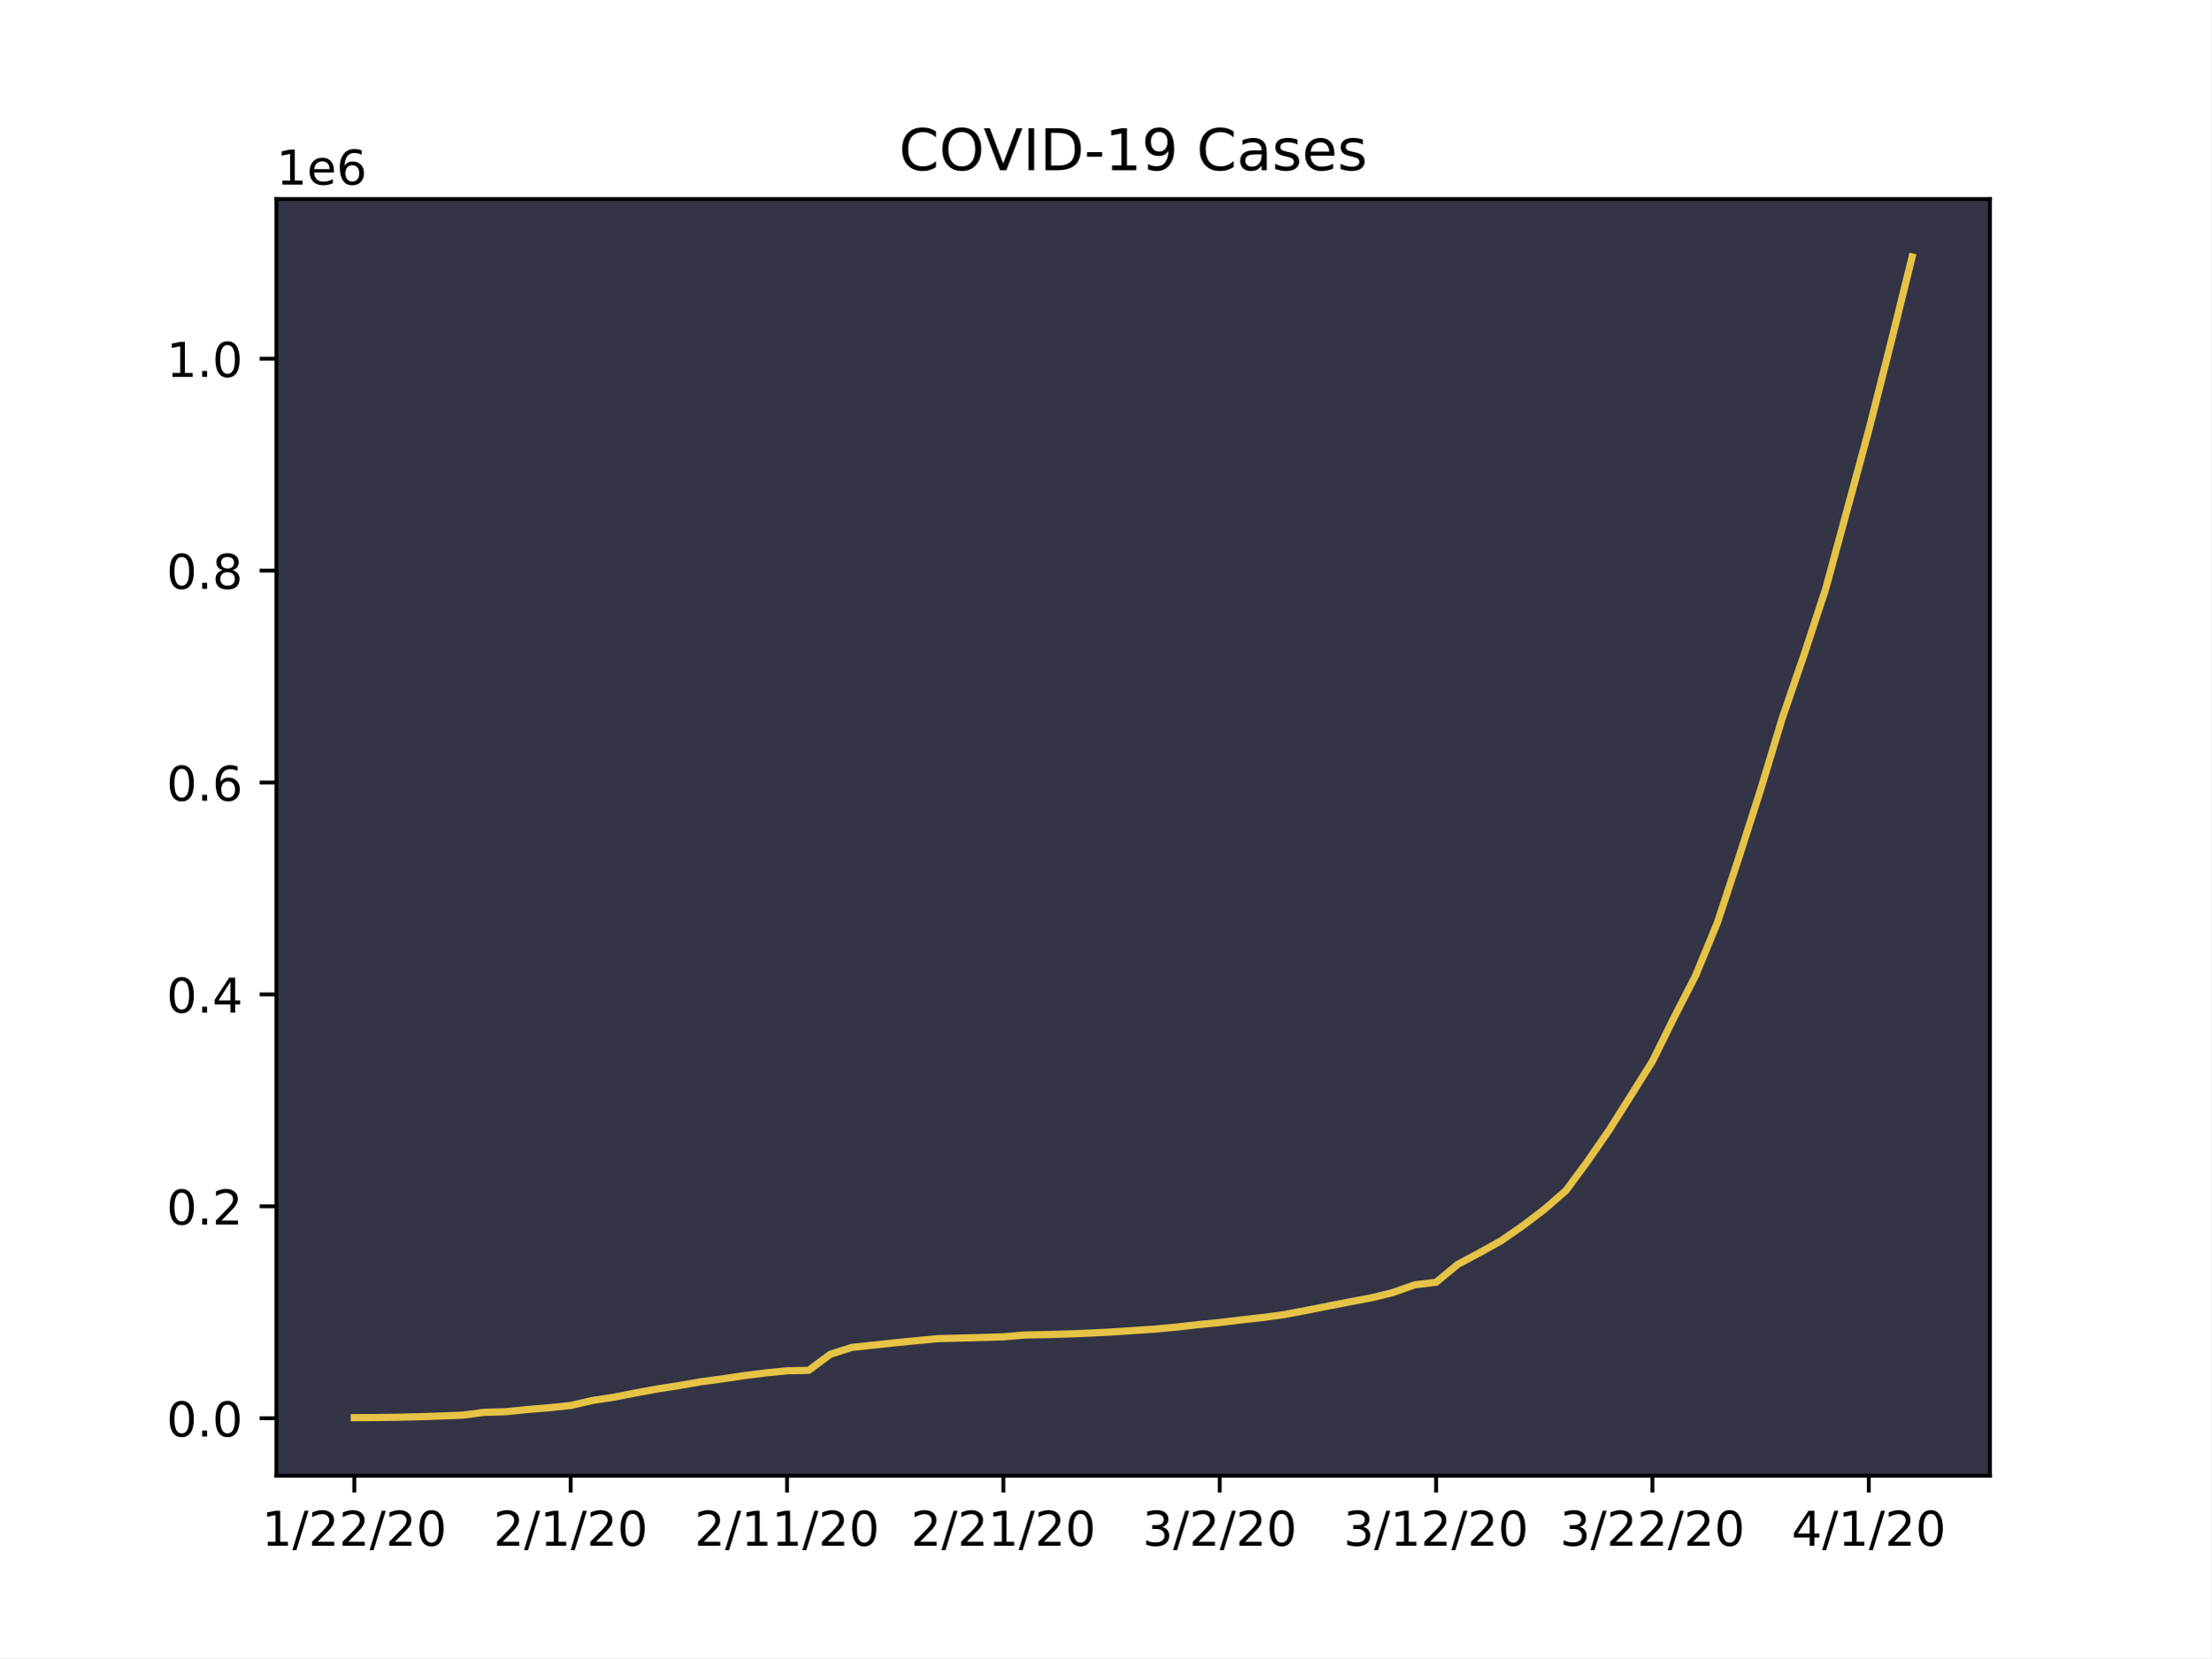
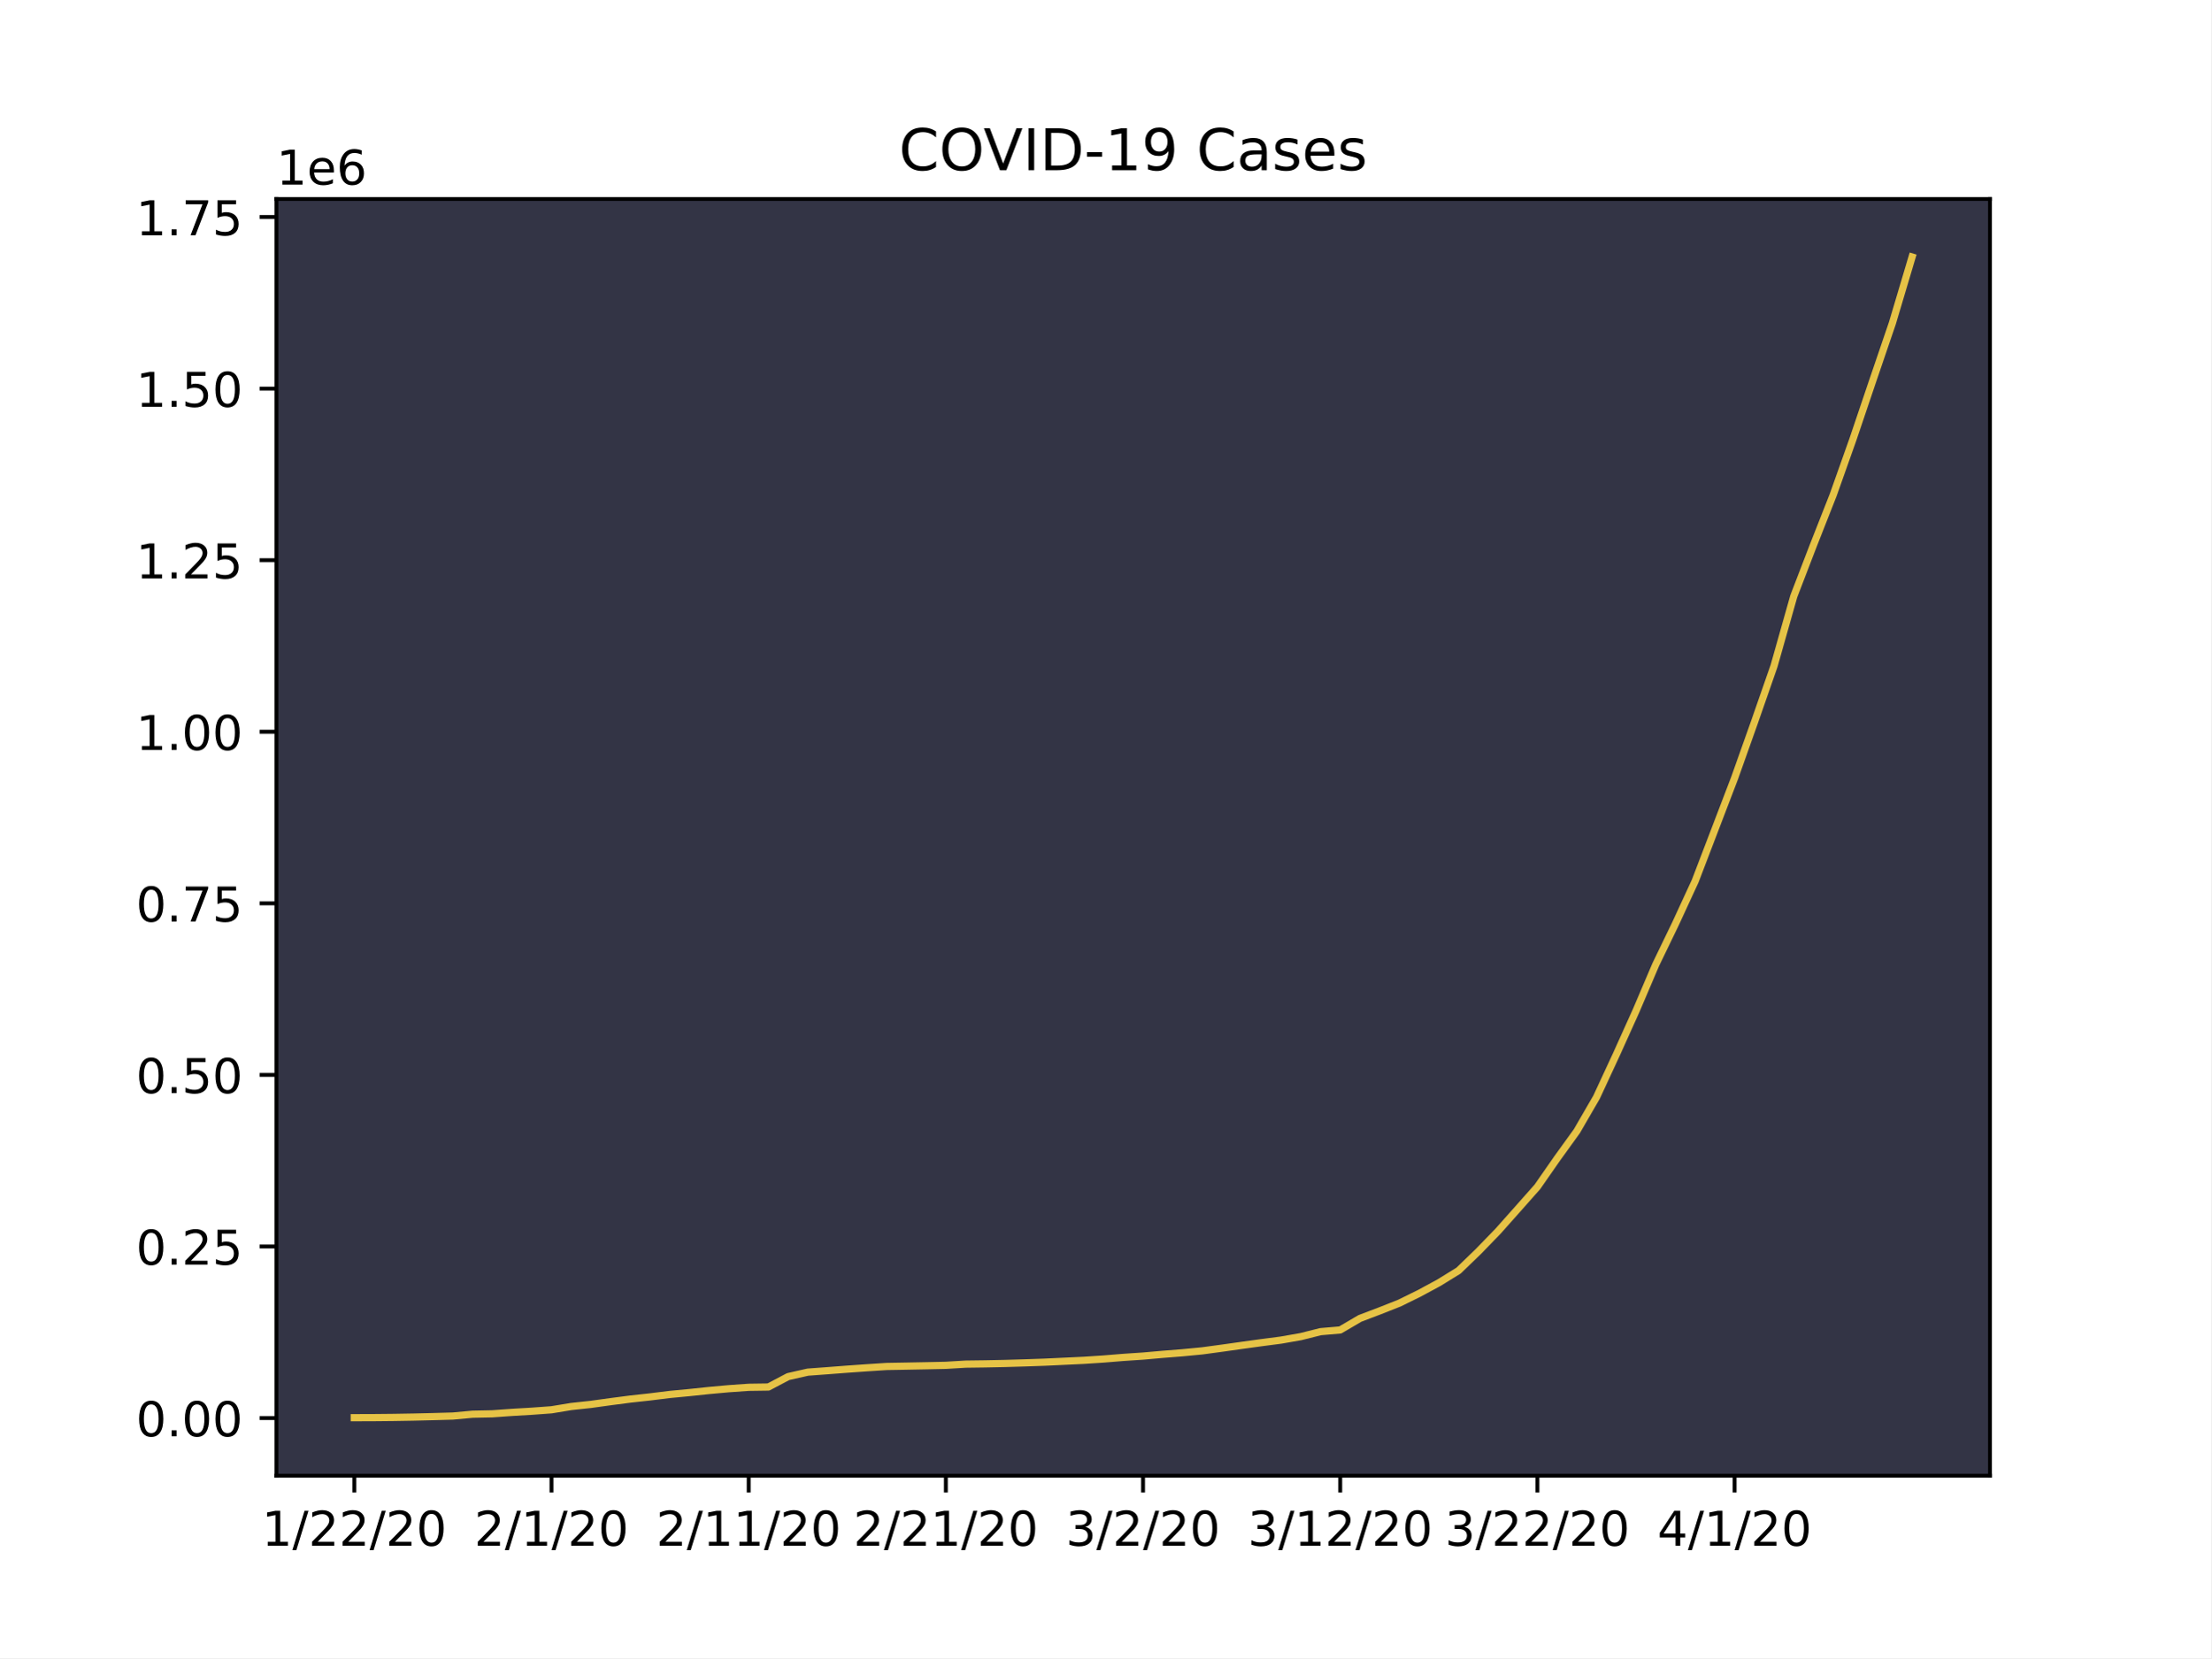
<svg xmlns="http://www.w3.org/2000/svg" xmlns:xlink="http://www.w3.org/1999/xlink" height="345.6pt" version="1.1" viewBox="0 0 460.8 345.6" width="460.8pt">
  <defs>
    <style type="text/css">
*{stroke-linecap:butt;stroke-linejoin:round;}
  </style>
  </defs>
  <g id="figure_1">
    <g id="patch_1">
      <path d="M 0 345.6  L 460.8 345.6  L 460.8 0  L 0 0  z " style="fill:#ffffff;" />
    </g>
    <g id="axes_1">
      <g id="patch_2">
        <path d="M 57.6 307.584  L 414.72 307.584  L 414.72 41.472  L 57.6 41.472  z " style="fill:#333445;" />
      </g>
      <g id="matplotlib.axis_1">
        <g id="xtick_1">
          <g id="line2d_1">
            <defs>
-               <path d="M 0 0  L 0 3.5  " id="mbb5f9249ac" style="stroke:#000000;stroke-width:0.8;" />
-             </defs>
-             <g>
-               <use style="stroke:#000000;stroke-width:0.8;" x="73.833" xlink:href="#mbb5f9249ac" y="307.584" />
+               <path d="M 0 0  L 0 3.5  " id="m741497f1bd" style="stroke:#000000;stroke-width:0.8;" />
+             </defs>
+             <g>
+               <use style="stroke:#000000;stroke-width:0.8;" x="73.833" xlink:href="#m741497f1bd" y="307.584" />
            </g>
          </g>
          <g id="text_1">
            <defs>
              <path d="M 12.406 8.297  L 28.516 8.297  L 28.516 63.922  L 10.984 60.406  L 10.984 69.391  L 28.422 72.906  L 38.281 72.906  L 38.281 8.297  L 54.391 8.297  L 54.391 0  L 12.406 0  z " id="DejaVuSans-49" />
              <path d="M 25.391 72.906  L 33.688 72.906  L 8.297 -9.281  L 0 -9.281  z " id="DejaVuSans-47" />
              <path d="M 19.188 8.297  L 53.609 8.297  L 53.609 0  L 7.328 0  L 7.328 8.297  Q 12.938 14.109 22.625 23.891  Q 32.328 33.688 34.812 36.531  Q 39.547 41.844 41.422 45.531  Q 43.312 49.219 43.312 52.781  Q 43.312 58.594 39.234 62.25  Q 35.156 65.922 28.609 65.922  Q 23.969 65.922 18.812 64.312  Q 13.672 62.703 7.812 59.422  L 7.812 69.391  Q 13.766 71.781 18.938 73  Q 24.125 74.219 28.422 74.219  Q 39.75 74.219 46.484 68.547  Q 53.219 62.891 53.219 53.422  Q 53.219 48.922 51.531 44.891  Q 49.859 40.875 45.406 35.406  Q 44.188 33.984 37.641 27.219  Q 31.109 20.453 19.188 8.297  z " id="DejaVuSans-50" />
              <path d="M 31.781 66.406  Q 24.172 66.406 20.328 58.906  Q 16.5 51.422 16.5 36.375  Q 16.5 21.391 20.328 13.891  Q 24.172 6.391 31.781 6.391  Q 39.453 6.391 43.281 13.891  Q 47.125 21.391 47.125 36.375  Q 47.125 51.422 43.281 58.906  Q 39.453 66.406 31.781 66.406  z M 31.781 74.219  Q 44.047 74.219 50.516 64.516  Q 56.984 54.828 56.984 36.375  Q 56.984 17.969 50.516 8.266  Q 44.047 -1.422 31.781 -1.422  Q 19.531 -1.422 13.062 8.266  Q 6.594 17.969 6.594 36.375  Q 6.594 54.828 13.062 64.516  Q 19.531 74.219 31.781 74.219  z " id="DejaVuSans-48" />
            </defs>
            <g transform="translate(54.55773 322.1824)scale(0.1 -0.1)">
              <use xlink:href="#DejaVuSans-49" />
              <use x="63.623" xlink:href="#DejaVuSans-47" />
              <use x="97.314" xlink:href="#DejaVuSans-50" />
              <use x="160.938" xlink:href="#DejaVuSans-50" />
              <use x="224.561" xlink:href="#DejaVuSans-47" />
              <use x="258.252" xlink:href="#DejaVuSans-50" />
              <use x="321.875" xlink:href="#DejaVuSans-48" />
            </g>
          </g>
        </g>
        <g id="xtick_2">
          <g id="line2d_2">
            <g>
-               <use style="stroke:#000000;stroke-width:0.8;" x="118.924" xlink:href="#mbb5f9249ac" y="307.584" />
+               <use style="stroke:#000000;stroke-width:0.8;" x="114.928" xlink:href="#m741497f1bd" y="307.584" />
            </g>
          </g>
          <g id="text_2">
-             <g transform="translate(102.8299 322.1824)scale(0.1 -0.1)">
+             <g transform="translate(98.83449 322.1824)scale(0.1 -0.1)">
              <use xlink:href="#DejaVuSans-50" />
              <use x="63.623" xlink:href="#DejaVuSans-47" />
              <use x="97.314" xlink:href="#DejaVuSans-49" />
              <use x="160.938" xlink:href="#DejaVuSans-47" />
              <use x="194.629" xlink:href="#DejaVuSans-50" />
              <use x="258.252" xlink:href="#DejaVuSans-48" />
            </g>
          </g>
        </g>
        <g id="xtick_3">
          <g id="line2d_3">
            <g>
-               <use style="stroke:#000000;stroke-width:0.8;" x="164.015" xlink:href="#mbb5f9249ac" y="307.584" />
+               <use style="stroke:#000000;stroke-width:0.8;" x="156.024" xlink:href="#m741497f1bd" y="307.584" />
            </g>
          </g>
          <g id="text_3">
-             <g transform="translate(144.7395 322.1824)scale(0.1 -0.1)">
+             <g transform="translate(136.7488 322.1824)scale(0.1 -0.1)">
              <use xlink:href="#DejaVuSans-50" />
              <use x="63.623" xlink:href="#DejaVuSans-47" />
              <use x="97.314" xlink:href="#DejaVuSans-49" />
              <use x="160.938" xlink:href="#DejaVuSans-49" />
              <use x="224.561" xlink:href="#DejaVuSans-47" />
              <use x="258.252" xlink:href="#DejaVuSans-50" />
              <use x="321.875" xlink:href="#DejaVuSans-48" />
            </g>
          </g>
        </g>
        <g id="xtick_4">
          <g id="line2d_4">
            <g>
-               <use style="stroke:#000000;stroke-width:0.8;" x="209.105" xlink:href="#mbb5f9249ac" y="307.584" />
+               <use style="stroke:#000000;stroke-width:0.8;" x="197.119" xlink:href="#m741497f1bd" y="307.584" />
            </g>
          </g>
          <g id="text_4">
-             <g transform="translate(189.8305 322.1824)scale(0.1 -0.1)">
+             <g transform="translate(177.8443 322.1824)scale(0.1 -0.1)">
              <use xlink:href="#DejaVuSans-50" />
              <use x="63.623" xlink:href="#DejaVuSans-47" />
              <use x="97.314" xlink:href="#DejaVuSans-50" />
              <use x="160.938" xlink:href="#DejaVuSans-49" />
              <use x="224.561" xlink:href="#DejaVuSans-47" />
              <use x="258.252" xlink:href="#DejaVuSans-50" />
              <use x="321.875" xlink:href="#DejaVuSans-48" />
            </g>
          </g>
        </g>
        <g id="xtick_5">
          <g id="line2d_5">
            <g>
-               <use style="stroke:#000000;stroke-width:0.8;" x="254.196" xlink:href="#mbb5f9249ac" y="307.584" />
+               <use style="stroke:#000000;stroke-width:0.8;" x="238.215" xlink:href="#m741497f1bd" y="307.584" />
            </g>
          </g>
          <g id="text_5">
            <defs>
              <path d="M 40.578 39.312  Q 47.656 37.797 51.625 33  Q 55.609 28.219 55.609 21.188  Q 55.609 10.406 48.188 4.484  Q 40.766 -1.422 27.094 -1.422  Q 22.516 -1.422 17.656 -0.516  Q 12.797 0.391 7.625 2.203  L 7.625 11.719  Q 11.719 9.328 16.594 8.109  Q 21.484 6.891 26.812 6.891  Q 36.078 6.891 40.938 10.547  Q 45.797 14.203 45.797 21.188  Q 45.797 27.641 41.281 31.266  Q 36.766 34.906 28.719 34.906  L 20.219 34.906  L 20.219 43.016  L 29.109 43.016  Q 36.375 43.016 40.234 45.922  Q 44.094 48.828 44.094 54.297  Q 44.094 59.906 40.109 62.906  Q 36.141 65.922 28.719 65.922  Q 24.656 65.922 20.016 65.031  Q 15.375 64.156 9.812 62.312  L 9.812 71.094  Q 15.438 72.656 20.344 73.438  Q 25.25 74.219 29.594 74.219  Q 40.828 74.219 47.359 69.109  Q 53.906 64.016 53.906 55.328  Q 53.906 49.266 50.438 45.094  Q 46.969 40.922 40.578 39.312  z " id="DejaVuSans-51" />
            </defs>
-             <g transform="translate(238.1026 322.1824)scale(0.1 -0.1)">
+             <g transform="translate(222.121 322.1824)scale(0.1 -0.1)">
              <use xlink:href="#DejaVuSans-51" />
              <use x="63.623" xlink:href="#DejaVuSans-47" />
              <use x="97.314" xlink:href="#DejaVuSans-50" />
              <use x="160.938" xlink:href="#DejaVuSans-47" />
              <use x="194.629" xlink:href="#DejaVuSans-50" />
              <use x="258.252" xlink:href="#DejaVuSans-48" />
            </g>
          </g>
        </g>
        <g id="xtick_6">
          <g id="line2d_6">
            <g>
-               <use style="stroke:#000000;stroke-width:0.8;" x="299.287" xlink:href="#mbb5f9249ac" y="307.584" />
+               <use style="stroke:#000000;stroke-width:0.8;" x="279.31" xlink:href="#m741497f1bd" y="307.584" />
            </g>
          </g>
          <g id="text_6">
-             <g transform="translate(280.0123 322.1824)scale(0.1 -0.1)">
+             <g transform="translate(260.0353 322.1824)scale(0.1 -0.1)">
              <use xlink:href="#DejaVuSans-51" />
              <use x="63.623" xlink:href="#DejaVuSans-47" />
              <use x="97.314" xlink:href="#DejaVuSans-49" />
              <use x="160.938" xlink:href="#DejaVuSans-50" />
              <use x="224.561" xlink:href="#DejaVuSans-47" />
              <use x="258.252" xlink:href="#DejaVuSans-50" />
              <use x="321.875" xlink:href="#DejaVuSans-48" />
            </g>
          </g>
        </g>
        <g id="xtick_7">
          <g id="line2d_7">
            <g>
-               <use style="stroke:#000000;stroke-width:0.8;" x="344.378" xlink:href="#mbb5f9249ac" y="307.584" />
+               <use style="stroke:#000000;stroke-width:0.8;" x="320.406" xlink:href="#m741497f1bd" y="307.584" />
            </g>
          </g>
          <g id="text_7">
-             <g transform="translate(325.1032 322.1824)scale(0.1 -0.1)">
+             <g transform="translate(301.1308 322.1824)scale(0.1 -0.1)">
              <use xlink:href="#DejaVuSans-51" />
              <use x="63.623" xlink:href="#DejaVuSans-47" />
              <use x="97.314" xlink:href="#DejaVuSans-50" />
              <use x="160.938" xlink:href="#DejaVuSans-50" />
              <use x="224.561" xlink:href="#DejaVuSans-47" />
              <use x="258.252" xlink:href="#DejaVuSans-50" />
              <use x="321.875" xlink:href="#DejaVuSans-48" />
            </g>
          </g>
        </g>
        <g id="xtick_8">
          <g id="line2d_8">
            <g>
-               <use style="stroke:#000000;stroke-width:0.8;" x="389.469" xlink:href="#mbb5f9249ac" y="307.584" />
+               <use style="stroke:#000000;stroke-width:0.8;" x="361.501" xlink:href="#m741497f1bd" y="307.584" />
            </g>
          </g>
          <g id="text_8">
            <defs>
              <path d="M 37.797 64.312  L 12.891 25.391  L 37.797 25.391  z M 35.203 72.906  L 47.609 72.906  L 47.609 25.391  L 58.016 25.391  L 58.016 17.188  L 47.609 17.188  L 47.609 0  L 37.797 0  L 37.797 17.188  L 4.891 17.188  L 4.891 26.703  z " id="DejaVuSans-52" />
            </defs>
-             <g transform="translate(373.3753 322.1824)scale(0.1 -0.1)">
+             <g transform="translate(345.4076 322.1824)scale(0.1 -0.1)">
              <use xlink:href="#DejaVuSans-52" />
              <use x="63.623" xlink:href="#DejaVuSans-47" />
              <use x="97.314" xlink:href="#DejaVuSans-49" />
              <use x="160.938" xlink:href="#DejaVuSans-47" />
              <use x="194.629" xlink:href="#DejaVuSans-50" />
              <use x="258.252" xlink:href="#DejaVuSans-48" />
            </g>
          </g>
        </g>
      </g>
      <g id="matplotlib.axis_2">
        <g id="ytick_1">
          <g id="line2d_9">
            <defs>
-               <path d="M 0 0  L -3.5 0  " id="md89ca13c12" style="stroke:#000000;stroke-width:0.8;" />
-             </defs>
-             <g>
-               <use style="stroke:#000000;stroke-width:0.8;" x="57.6" xlink:href="#md89ca13c12" y="295.611" />
+               <path d="M 0 0  L -3.5 0  " id="mff655957e0" style="stroke:#000000;stroke-width:0.8;" />
+             </defs>
+             <g>
+               <use style="stroke:#000000;stroke-width:0.8;" x="57.6" xlink:href="#mff655957e0" y="295.567" />
            </g>
          </g>
          <g id="text_9">
            <defs>
              <path d="M 10.688 12.406  L 21 12.406  L 21 0  L 10.688 0  z " id="DejaVuSans-46" />
            </defs>
-             <g transform="translate(34.69687 299.4098)scale(0.1 -0.1)">
+             <g transform="translate(28.33438 299.3666)scale(0.1 -0.1)">
              <use xlink:href="#DejaVuSans-48" />
              <use x="63.623" xlink:href="#DejaVuSans-46" />
              <use x="95.41" xlink:href="#DejaVuSans-48" />
+               <use x="159.033" xlink:href="#DejaVuSans-48" />
            </g>
          </g>
        </g>
        <g id="ytick_2">
          <g id="line2d_10">
            <g>
-               <use style="stroke:#000000;stroke-width:0.8;" x="57.6" xlink:href="#md89ca13c12" y="251.439" />
+               <use style="stroke:#000000;stroke-width:0.8;" x="57.6" xlink:href="#mff655957e0" y="259.805" />
            </g>
          </g>
          <g id="text_10">
-             <g transform="translate(34.69687 255.2381)scale(0.1 -0.1)">
+             <defs>
+               <path d="M 10.797 72.906  L 49.516 72.906  L 49.516 64.594  L 19.828 64.594  L 19.828 46.734  Q 21.969 47.469 24.109 47.828  Q 26.266 48.188 28.422 48.188  Q 40.625 48.188 47.75 41.5  Q 54.891 34.812 54.891 23.391  Q 54.891 11.625 47.562 5.094  Q 40.234 -1.422 26.906 -1.422  Q 22.312 -1.422 17.547 -0.641  Q 12.797 0.141 7.719 1.703  L 7.719 11.625  Q 12.109 9.234 16.797 8.062  Q 21.484 6.891 26.703 6.891  Q 35.156 6.891 40.078 11.328  Q 45.016 15.766 45.016 23.391  Q 45.016 31 40.078 35.438  Q 35.156 39.891 26.703 39.891  Q 22.75 39.891 18.812 39.016  Q 14.891 38.141 10.797 36.281  z " id="DejaVuSans-53" />
+             </defs>
+             <g transform="translate(28.33438 263.6043)scale(0.1 -0.1)">
              <use xlink:href="#DejaVuSans-48" />
              <use x="63.623" xlink:href="#DejaVuSans-46" />
              <use x="95.41" xlink:href="#DejaVuSans-50" />
+               <use x="159.033" xlink:href="#DejaVuSans-53" />
            </g>
          </g>
        </g>
        <g id="ytick_3">
          <g id="line2d_11">
            <g>
-               <use style="stroke:#000000;stroke-width:0.8;" x="57.6" xlink:href="#md89ca13c12" y="207.267" />
+               <use style="stroke:#000000;stroke-width:0.8;" x="57.6" xlink:href="#mff655957e0" y="224.043" />
            </g>
          </g>
          <g id="text_11">
-             <g transform="translate(34.69687 211.0664)scale(0.1 -0.1)">
+             <g transform="translate(28.33438 227.8419)scale(0.1 -0.1)">
              <use xlink:href="#DejaVuSans-48" />
              <use x="63.623" xlink:href="#DejaVuSans-46" />
-               <use x="95.41" xlink:href="#DejaVuSans-52" />
+               <use x="95.41" xlink:href="#DejaVuSans-53" />
+               <use x="159.033" xlink:href="#DejaVuSans-48" />
            </g>
          </g>
        </g>
        <g id="ytick_4">
          <g id="line2d_12">
            <g>
-               <use style="stroke:#000000;stroke-width:0.8;" x="57.6" xlink:href="#md89ca13c12" y="163.095" />
+               <use style="stroke:#000000;stroke-width:0.8;" x="57.6" xlink:href="#mff655957e0" y="188.28" />
            </g>
          </g>
          <g id="text_12">
            <defs>
-               <path d="M 33.016 40.375  Q 26.375 40.375 22.484 35.828  Q 18.609 31.297 18.609 23.391  Q 18.609 15.531 22.484 10.953  Q 26.375 6.391 33.016 6.391  Q 39.656 6.391 43.531 10.953  Q 47.406 15.531 47.406 23.391  Q 47.406 31.297 43.531 35.828  Q 39.656 40.375 33.016 40.375  z M 52.594 71.297  L 52.594 62.312  Q 48.875 64.062 45.094 64.984  Q 41.312 65.922 37.594 65.922  Q 27.828 65.922 22.672 59.328  Q 17.531 52.734 16.797 39.406  Q 19.672 43.656 24.016 45.922  Q 28.375 48.188 33.594 48.188  Q 44.578 48.188 50.953 41.516  Q 57.328 34.859 57.328 23.391  Q 57.328 12.156 50.688 5.359  Q 44.047 -1.422 33.016 -1.422  Q 20.359 -1.422 13.672 8.266  Q 6.984 17.969 6.984 36.375  Q 6.984 53.656 15.188 63.938  Q 23.391 74.219 37.203 74.219  Q 40.922 74.219 44.703 73.484  Q 48.484 72.75 52.594 71.297  z " id="DejaVuSans-54" />
-             </defs>
-             <g transform="translate(34.69687 166.8947)scale(0.1 -0.1)">
+               <path d="M 8.203 72.906  L 55.078 72.906  L 55.078 68.703  L 28.609 0  L 18.312 0  L 43.219 64.594  L 8.203 64.594  z " id="DejaVuSans-55" />
+             </defs>
+             <g transform="translate(28.33438 192.0796)scale(0.1 -0.1)">
              <use xlink:href="#DejaVuSans-48" />
              <use x="63.623" xlink:href="#DejaVuSans-46" />
-               <use x="95.41" xlink:href="#DejaVuSans-54" />
+               <use x="95.41" xlink:href="#DejaVuSans-55" />
+               <use x="159.033" xlink:href="#DejaVuSans-53" />
            </g>
          </g>
        </g>
        <g id="ytick_5">
          <g id="line2d_13">
            <g>
-               <use style="stroke:#000000;stroke-width:0.8;" x="57.6" xlink:href="#md89ca13c12" y="118.924" />
+               <use style="stroke:#000000;stroke-width:0.8;" x="57.6" xlink:href="#mff655957e0" y="152.518" />
            </g>
          </g>
          <g id="text_13">
-             <defs>
-               <path d="M 31.781 34.625  Q 24.75 34.625 20.719 30.859  Q 16.703 27.094 16.703 20.516  Q 16.703 13.922 20.719 10.156  Q 24.75 6.391 31.781 6.391  Q 38.812 6.391 42.859 10.172  Q 46.922 13.969 46.922 20.516  Q 46.922 27.094 42.891 30.859  Q 38.875 34.625 31.781 34.625  z M 21.922 38.812  Q 15.578 40.375 12.031 44.719  Q 8.5 49.078 8.5 55.328  Q 8.5 64.062 14.719 69.141  Q 20.953 74.219 31.781 74.219  Q 42.672 74.219 48.875 69.141  Q 55.078 64.062 55.078 55.328  Q 55.078 49.078 51.531 44.719  Q 48 40.375 41.703 38.812  Q 48.828 37.156 52.797 32.312  Q 56.781 27.484 56.781 20.516  Q 56.781 9.906 50.312 4.234  Q 43.844 -1.422 31.781 -1.422  Q 19.734 -1.422 13.25 4.234  Q 6.781 9.906 6.781 20.516  Q 6.781 27.484 10.781 32.312  Q 14.797 37.156 21.922 38.812  z M 18.312 54.391  Q 18.312 48.734 21.844 45.562  Q 25.391 42.391 31.781 42.391  Q 38.141 42.391 41.719 45.562  Q 45.312 48.734 45.312 54.391  Q 45.312 60.062 41.719 63.234  Q 38.141 66.406 31.781 66.406  Q 25.391 66.406 21.844 63.234  Q 18.312 60.062 18.312 54.391  z " id="DejaVuSans-56" />
-             </defs>
-             <g transform="translate(34.69687 122.723)scale(0.1 -0.1)">
-               <use xlink:href="#DejaVuSans-48" />
-               <use x="63.623" xlink:href="#DejaVuSans-46" />
-               <use x="95.41" xlink:href="#DejaVuSans-56" />
+             <g transform="translate(28.33438 156.3172)scale(0.1 -0.1)">
+               <use xlink:href="#DejaVuSans-49" />
+               <use x="63.623" xlink:href="#DejaVuSans-46" />
+               <use x="95.41" xlink:href="#DejaVuSans-48" />
+               <use x="159.033" xlink:href="#DejaVuSans-48" />
            </g>
          </g>
        </g>
        <g id="ytick_6">
          <g id="line2d_14">
            <g>
-               <use style="stroke:#000000;stroke-width:0.8;" x="57.6" xlink:href="#md89ca13c12" y="74.752" />
+               <use style="stroke:#000000;stroke-width:0.8;" x="57.6" xlink:href="#mff655957e0" y="116.756" />
            </g>
          </g>
          <g id="text_14">
-             <g transform="translate(34.69687 78.5513)scale(0.1 -0.1)">
-               <use xlink:href="#DejaVuSans-49" />
-               <use x="63.623" xlink:href="#DejaVuSans-46" />
-               <use x="95.41" xlink:href="#DejaVuSans-48" />
-             </g>
-           </g>
-         </g>
-         <g id="text_15">
+             <g transform="translate(28.33438 120.5549)scale(0.1 -0.1)">
+               <use xlink:href="#DejaVuSans-49" />
+               <use x="63.623" xlink:href="#DejaVuSans-46" />
+               <use x="95.41" xlink:href="#DejaVuSans-50" />
+               <use x="159.033" xlink:href="#DejaVuSans-53" />
+             </g>
+           </g>
+         </g>
+         <g id="ytick_7">
+           <g id="line2d_15">
+             <g>
+               <use style="stroke:#000000;stroke-width:0.8;" x="57.6" xlink:href="#mff655957e0" y="80.993" />
+             </g>
+           </g>
+           <g id="text_15">
+             <g transform="translate(28.33438 84.79251)scale(0.1 -0.1)">
+               <use xlink:href="#DejaVuSans-49" />
+               <use x="63.623" xlink:href="#DejaVuSans-46" />
+               <use x="95.41" xlink:href="#DejaVuSans-53" />
+               <use x="159.033" xlink:href="#DejaVuSans-48" />
+             </g>
+           </g>
+         </g>
+         <g id="ytick_8">
+           <g id="line2d_16">
+             <g>
+               <use style="stroke:#000000;stroke-width:0.8;" x="57.6" xlink:href="#mff655957e0" y="45.231" />
+             </g>
+           </g>
+           <g id="text_16">
+             <g transform="translate(28.33438 49.03016)scale(0.1 -0.1)">
+               <use xlink:href="#DejaVuSans-49" />
+               <use x="63.623" xlink:href="#DejaVuSans-46" />
+               <use x="95.41" xlink:href="#DejaVuSans-55" />
+               <use x="159.033" xlink:href="#DejaVuSans-53" />
+             </g>
+           </g>
+         </g>
+         <g id="text_17">
          <defs>
            <path d="M 56.203 29.594  L 56.203 25.203  L 14.891 25.203  Q 15.484 15.922 20.484 11.062  Q 25.484 6.203 34.422 6.203  Q 39.594 6.203 44.453 7.469  Q 49.312 8.734 54.109 11.281  L 54.109 2.781  Q 49.266 0.734 44.188 -0.344  Q 39.109 -1.422 33.891 -1.422  Q 20.797 -1.422 13.156 6.188  Q 5.516 13.812 5.516 26.812  Q 5.516 40.234 12.766 48.109  Q 20.016 56 32.328 56  Q 43.359 56 49.781 48.891  Q 56.203 41.797 56.203 29.594  z M 47.219 32.234  Q 47.125 39.594 43.094 43.984  Q 39.062 48.391 32.422 48.391  Q 24.906 48.391 20.391 44.141  Q 15.875 39.891 15.188 32.172  z " id="DejaVuSans-101" />
+             <path d="M 33.016 40.375  Q 26.375 40.375 22.484 35.828  Q 18.609 31.297 18.609 23.391  Q 18.609 15.531 22.484 10.953  Q 26.375 6.391 33.016 6.391  Q 39.656 6.391 43.531 10.953  Q 47.406 15.531 47.406 23.391  Q 47.406 31.297 43.531 35.828  Q 39.656 40.375 33.016 40.375  z M 52.594 71.297  L 52.594 62.312  Q 48.875 64.062 45.094 64.984  Q 41.312 65.922 37.594 65.922  Q 27.828 65.922 22.672 59.328  Q 17.531 52.734 16.797 39.406  Q 19.672 43.656 24.016 45.922  Q 28.375 48.188 33.594 48.188  Q 44.578 48.188 50.953 41.516  Q 57.328 34.859 57.328 23.391  Q 57.328 12.156 50.688 5.359  Q 44.047 -1.422 33.016 -1.422  Q 20.359 -1.422 13.672 8.266  Q 6.984 17.969 6.984 36.375  Q 6.984 53.656 15.188 63.938  Q 23.391 74.219 37.203 74.219  Q 40.922 74.219 44.703 73.484  Q 48.484 72.75 52.594 71.297  z " id="DejaVuSans-54" />
          </defs>
          <g transform="translate(57.6 38.472)scale(0.1 -0.1)">
            <use xlink:href="#DejaVuSans-49" />
            <use x="63.623" xlink:href="#DejaVuSans-101" />
            <use x="125.146" xlink:href="#DejaVuSans-54" />
          </g>
        </g>
      </g>
-       <g id="line2d_15">
-         <path clip-path="url(#p93a71cb1fc)" d="M 73.833 295.488  L 78.342 295.466  L 82.851 295.403  L 87.36 295.294  L 91.869 295.143  L 96.378 294.964  L 100.887 294.379  L 105.396 294.249  L 109.905 293.792  L 114.415 293.418  L 118.924 292.952  L 123.433 291.903  L 127.942 291.22  L 132.451 290.334  L 136.96 289.507  L 141.469 288.809  L 145.978 288.015  L 150.487 287.412  L 154.996 286.743  L 159.505 286.166  L 164.015 285.716  L 168.524 285.623  L 173.033 282.278  L 177.542 280.838  L 182.051 280.365  L 186.56 279.88  L 191.069 279.431  L 195.578 279.016  L 200.087 278.905  L 204.596 278.782  L 209.105 278.644  L 213.615 278.257  L 218.124 278.172  L 222.633 278.039  L 227.142 277.852  L 231.651 277.635  L 236.16 277.335  L 240.669 277.034  L 245.178 276.614  L 249.687 276.094  L 254.196 275.666  L 258.705 275.106  L 263.215 274.603  L 267.724 273.992  L 272.233 273.127  L 276.742 272.233  L 281.251 271.356  L 285.76 270.523  L 290.269 269.412  L 294.778 267.81  L 299.287 267.263  L 303.796 263.541  L 308.305 261.134  L 312.815 258.627  L 317.324 255.508  L 321.833 252.079  L 326.342 248.166  L 330.851 242.052  L 335.36 235.529  L 339.869 228.382  L 344.378 221.192  L 348.887 212.074  L 353.396 203.282  L 357.905 192.325  L 362.415 178.646  L 366.924 164.577  L 371.433 149.688  L 375.942 136.567  L 380.451 122.819  L 384.96 106.227  L 389.469 89.637  L 393.978 71.846  L 398.487 53.568  " style="fill:none;stroke:#e6c346;stroke-linecap:square;stroke-width:1.5;" />
+       <g id="line2d_17">
+         <path clip-path="url(#pb632aa08a6)" d="M 73.833 295.488  L 77.942 295.474  L 82.052 295.433  L 86.161 295.362  L 90.271 295.264  L 94.38 295.149  L 98.49 294.769  L 102.6 294.685  L 106.709 294.39  L 110.819 294.147  L 114.928 293.845  L 119.038 293.166  L 123.147 292.723  L 127.257 292.15  L 131.366 291.614  L 135.476 291.162  L 139.586 290.648  L 143.695 290.257  L 147.805 289.824  L 151.914 289.45  L 156.024 289.158  L 160.133 289.099  L 164.243 286.932  L 168.352 286  L 172.462 285.693  L 176.572 285.379  L 180.681 285.088  L 184.791 284.819  L 188.9 284.747  L 193.01 284.667  L 197.119 284.578  L 201.229 284.328  L 205.338 284.272  L 209.448 284.186  L 213.557 284.065  L 217.667 283.925  L 221.777 283.731  L 225.886 283.535  L 229.996 283.264  L 234.105 282.926  L 238.215 282.649  L 242.324 282.287  L 246.434 281.961  L 250.543 281.565  L 254.653 281.005  L 258.763 280.426  L 262.872 279.858  L 266.982 279.318  L 271.091 278.599  L 275.201 277.561  L 279.31 277.207  L 283.42 274.796  L 287.529 273.237  L 291.639 271.613  L 295.748 269.593  L 299.858 267.372  L 303.968 264.837  L 308.077 260.868  L 312.187 256.628  L 316.296 252.008  L 320.406 247.366  L 324.515 241.461  L 328.625 235.766  L 332.734 228.67  L 336.844 219.81  L 340.954 210.697  L 345.063 201.056  L 349.173 192.552  L 353.282 183.647  L 357.392 172.904  L 361.501 162.159  L 365.611 150.592  L 369.72 138.797  L 373.83 124.279  L 377.94 113.592  L 382.049 103.151  L 386.159 91.565  L 390.268 79.405  L 394.378 67.354  L 398.487 53.568  " style="fill:none;stroke:#e6c346;stroke-linecap:square;stroke-width:1.5;" />
      </g>
      <g id="patch_3">
        <path d="M 57.6 307.584  L 57.6 41.472  " style="fill:none;stroke:#000000;stroke-linecap:square;stroke-linejoin:miter;stroke-width:0.8;" />
      </g>
      <g id="patch_4">
        <path d="M 414.72 307.584  L 414.72 41.472  " style="fill:none;stroke:#000000;stroke-linecap:square;stroke-linejoin:miter;stroke-width:0.8;" />
      </g>
      <g id="patch_5">
        <path d="M 57.6 307.584  L 414.72 307.584  " style="fill:none;stroke:#000000;stroke-linecap:square;stroke-linejoin:miter;stroke-width:0.8;" />
      </g>
      <g id="patch_6">
        <path d="M 57.6 41.472  L 414.72 41.472  " style="fill:none;stroke:#000000;stroke-linecap:square;stroke-linejoin:miter;stroke-width:0.8;" />
      </g>
-       <g id="text_16">
+       <g id="text_18">
        <defs>
          <path d="M 64.406 67.281  L 64.406 56.891  Q 59.422 61.531 53.781 63.812  Q 48.141 66.109 41.797 66.109  Q 29.297 66.109 22.656 58.469  Q 16.016 50.828 16.016 36.375  Q 16.016 21.969 22.656 14.328  Q 29.297 6.688 41.797 6.688  Q 48.141 6.688 53.781 8.984  Q 59.422 11.281 64.406 15.922  L 64.406 5.609  Q 59.234 2.094 53.438 0.328  Q 47.656 -1.422 41.219 -1.422  Q 24.656 -1.422 15.125 8.703  Q 5.609 18.844 5.609 36.375  Q 5.609 53.953 15.125 64.078  Q 24.656 74.219 41.219 74.219  Q 47.75 74.219 53.531 72.484  Q 59.328 70.75 64.406 67.281  z " id="DejaVuSans-67" />
          <path d="M 39.406 66.219  Q 28.656 66.219 22.328 58.203  Q 16.016 50.203 16.016 36.375  Q 16.016 22.609 22.328 14.594  Q 28.656 6.594 39.406 6.594  Q 50.141 6.594 56.422 14.594  Q 62.703 22.609 62.703 36.375  Q 62.703 50.203 56.422 58.203  Q 50.141 66.219 39.406 66.219  z M 39.406 74.219  Q 54.734 74.219 63.906 63.938  Q 73.094 53.656 73.094 36.375  Q 73.094 19.141 63.906 8.859  Q 54.734 -1.422 39.406 -1.422  Q 24.031 -1.422 14.812 8.828  Q 5.609 19.094 5.609 36.375  Q 5.609 53.656 14.812 63.938  Q 24.031 74.219 39.406 74.219  z " id="DejaVuSans-79" />
          <path d="M 28.609 0  L 0.781 72.906  L 11.078 72.906  L 34.188 11.531  L 57.328 72.906  L 67.578 72.906  L 39.797 0  z " id="DejaVuSans-86" />
          <path d="M 9.812 72.906  L 19.672 72.906  L 19.672 0  L 9.812 0  z " id="DejaVuSans-73" />
          <path d="M 19.672 64.797  L 19.672 8.109  L 31.594 8.109  Q 46.688 8.109 53.688 14.938  Q 60.688 21.781 60.688 36.531  Q 60.688 51.172 53.688 57.984  Q 46.688 64.797 31.594 64.797  z M 9.812 72.906  L 30.078 72.906  Q 51.266 72.906 61.172 64.094  Q 71.094 55.281 71.094 36.531  Q 71.094 17.672 61.125 8.828  Q 51.172 0 30.078 0  L 9.812 0  z " id="DejaVuSans-68" />
          <path d="M 4.891 31.391  L 31.203 31.391  L 31.203 23.391  L 4.891 23.391  z " id="DejaVuSans-45" />
          <path d="M 10.984 1.516  L 10.984 10.5  Q 14.703 8.734 18.5 7.812  Q 22.312 6.891 25.984 6.891  Q 35.75 6.891 40.891 13.453  Q 46.047 20.016 46.781 33.406  Q 43.953 29.203 39.594 26.953  Q 35.25 24.703 29.984 24.703  Q 19.047 24.703 12.672 31.312  Q 6.297 37.938 6.297 49.422  Q 6.297 60.641 12.938 67.422  Q 19.578 74.219 30.609 74.219  Q 43.266 74.219 49.922 64.516  Q 56.594 54.828 56.594 36.375  Q 56.594 19.141 48.406 8.859  Q 40.234 -1.422 26.422 -1.422  Q 22.703 -1.422 18.891 -0.688  Q 15.094 0.047 10.984 1.516  z M 30.609 32.422  Q 37.25 32.422 41.125 36.953  Q 45.016 41.5 45.016 49.422  Q 45.016 57.281 41.125 61.844  Q 37.25 66.406 30.609 66.406  Q 23.969 66.406 20.094 61.844  Q 16.219 57.281 16.219 49.422  Q 16.219 41.5 20.094 36.953  Q 23.969 32.422 30.609 32.422  z " id="DejaVuSans-57" />
          <path id="DejaVuSans-32" />
          <path d="M 34.281 27.484  Q 23.391 27.484 19.188 25  Q 14.984 22.516 14.984 16.5  Q 14.984 11.719 18.141 8.906  Q 21.297 6.109 26.703 6.109  Q 34.188 6.109 38.703 11.406  Q 43.219 16.703 43.219 25.484  L 43.219 27.484  z M 52.203 31.203  L 52.203 0  L 43.219 0  L 43.219 8.297  Q 40.141 3.328 35.547 0.953  Q 30.953 -1.422 24.312 -1.422  Q 15.922 -1.422 10.953 3.297  Q 6 8.016 6 15.922  Q 6 25.141 12.172 29.828  Q 18.359 34.516 30.609 34.516  L 43.219 34.516  L 43.219 35.406  Q 43.219 41.609 39.141 45  Q 35.062 48.391 27.688 48.391  Q 23 48.391 18.547 47.266  Q 14.109 46.141 10.016 43.891  L 10.016 52.203  Q 14.938 54.109 19.578 55.047  Q 24.219 56 28.609 56  Q 40.484 56 46.344 49.844  Q 52.203 43.703 52.203 31.203  z " id="DejaVuSans-97" />
          <path d="M 44.281 53.078  L 44.281 44.578  Q 40.484 46.531 36.375 47.5  Q 32.281 48.484 27.875 48.484  Q 21.188 48.484 17.844 46.438  Q 14.5 44.391 14.5 40.281  Q 14.5 37.156 16.891 35.375  Q 19.281 33.594 26.516 31.984  L 29.594 31.297  Q 39.156 29.25 43.188 25.516  Q 47.219 21.781 47.219 15.094  Q 47.219 7.469 41.188 3.016  Q 35.156 -1.422 24.609 -1.422  Q 20.219 -1.422 15.453 -0.562  Q 10.688 0.297 5.422 2  L 5.422 11.281  Q 10.406 8.688 15.234 7.391  Q 20.062 6.109 24.812 6.109  Q 31.156 6.109 34.562 8.281  Q 37.984 10.453 37.984 14.406  Q 37.984 18.062 35.516 20.016  Q 33.062 21.969 24.703 23.781  L 21.578 24.516  Q 13.234 26.266 9.516 29.906  Q 5.812 33.547 5.812 39.891  Q 5.812 47.609 11.281 51.797  Q 16.75 56 26.812 56  Q 31.781 56 36.172 55.266  Q 40.578 54.547 44.281 53.078  z " id="DejaVuSans-115" />
        </defs>
        <g transform="translate(187.3416 35.472)scale(0.12 -0.12)">
          <use xlink:href="#DejaVuSans-67" />
          <use x="69.824" xlink:href="#DejaVuSans-79" />
          <use x="146.785" xlink:href="#DejaVuSans-86" />
          <use x="215.193" xlink:href="#DejaVuSans-73" />
          <use x="244.686" xlink:href="#DejaVuSans-68" />
          <use x="321.688" xlink:href="#DejaVuSans-45" />
          <use x="357.771" xlink:href="#DejaVuSans-49" />
          <use x="421.395" xlink:href="#DejaVuSans-57" />
          <use x="485.018" xlink:href="#DejaVuSans-32" />
          <use x="516.805" xlink:href="#DejaVuSans-67" />
          <use x="586.629" xlink:href="#DejaVuSans-97" />
          <use x="647.908" xlink:href="#DejaVuSans-115" />
          <use x="700.008" xlink:href="#DejaVuSans-101" />
          <use x="761.531" xlink:href="#DejaVuSans-115" />
        </g>
      </g>
    </g>
  </g>
  <defs>
-     <clipPath id="p93a71cb1fc">
+     <clipPath id="pb632aa08a6">
      <rect height="266.112" width="357.12" x="57.6" y="41.472" />
    </clipPath>
  </defs>
</svg>
